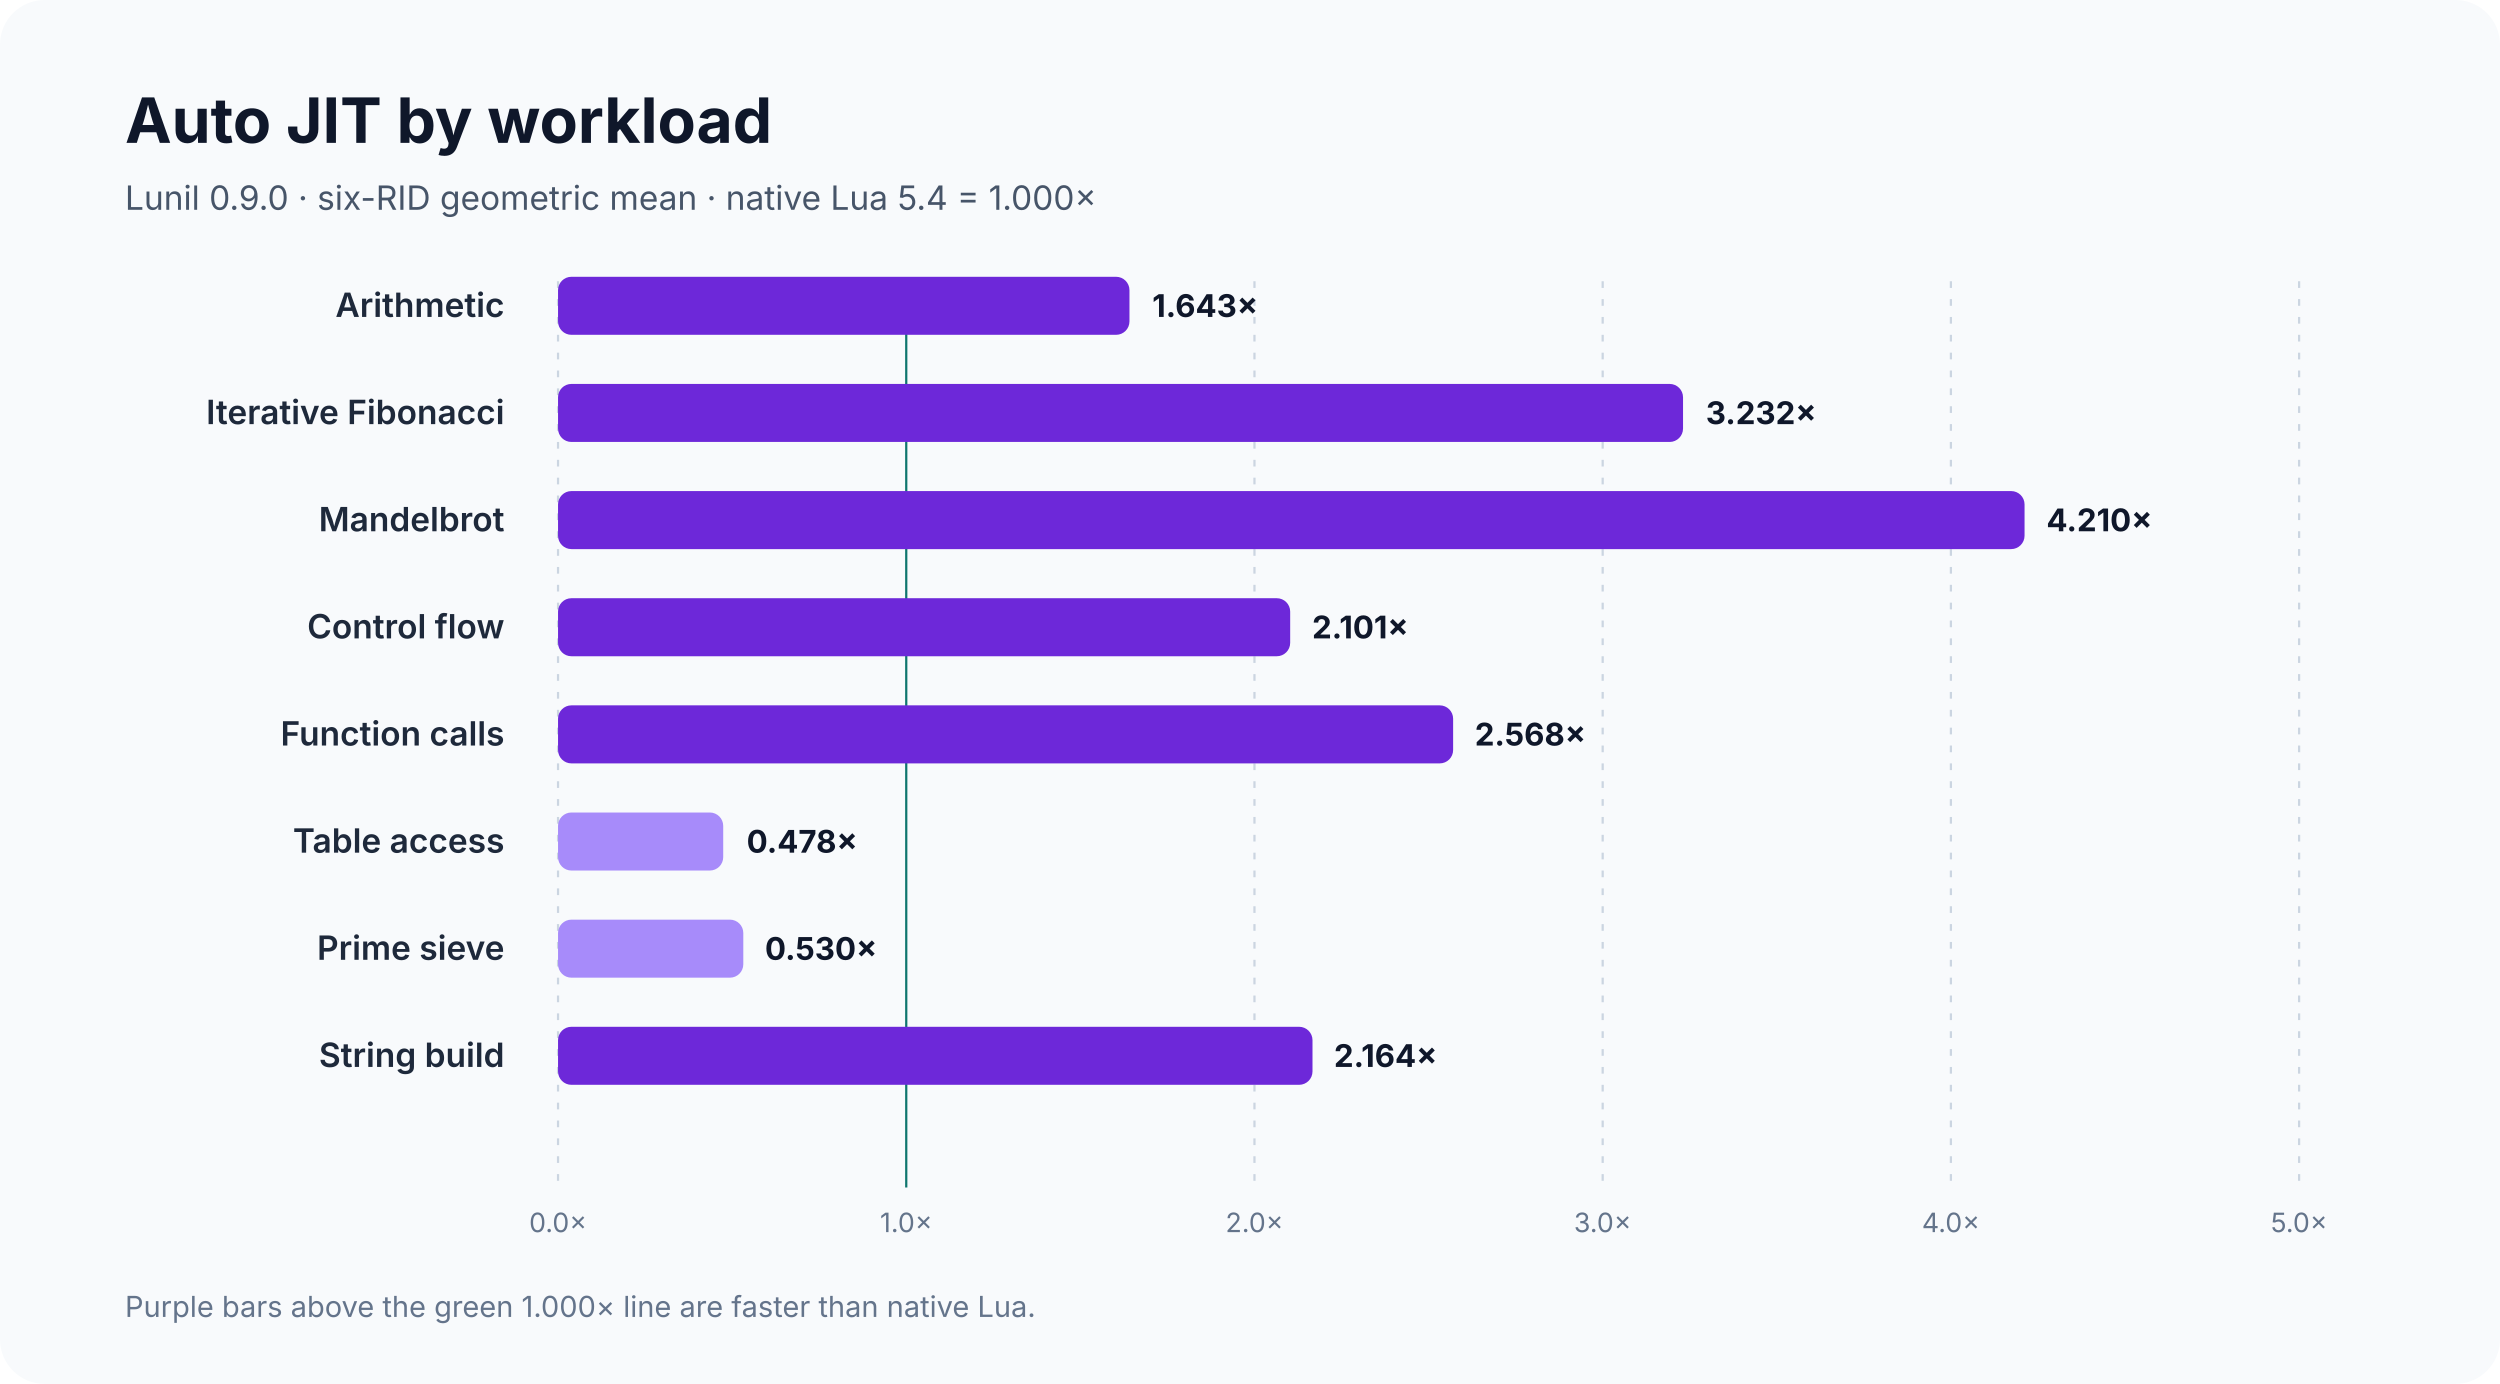
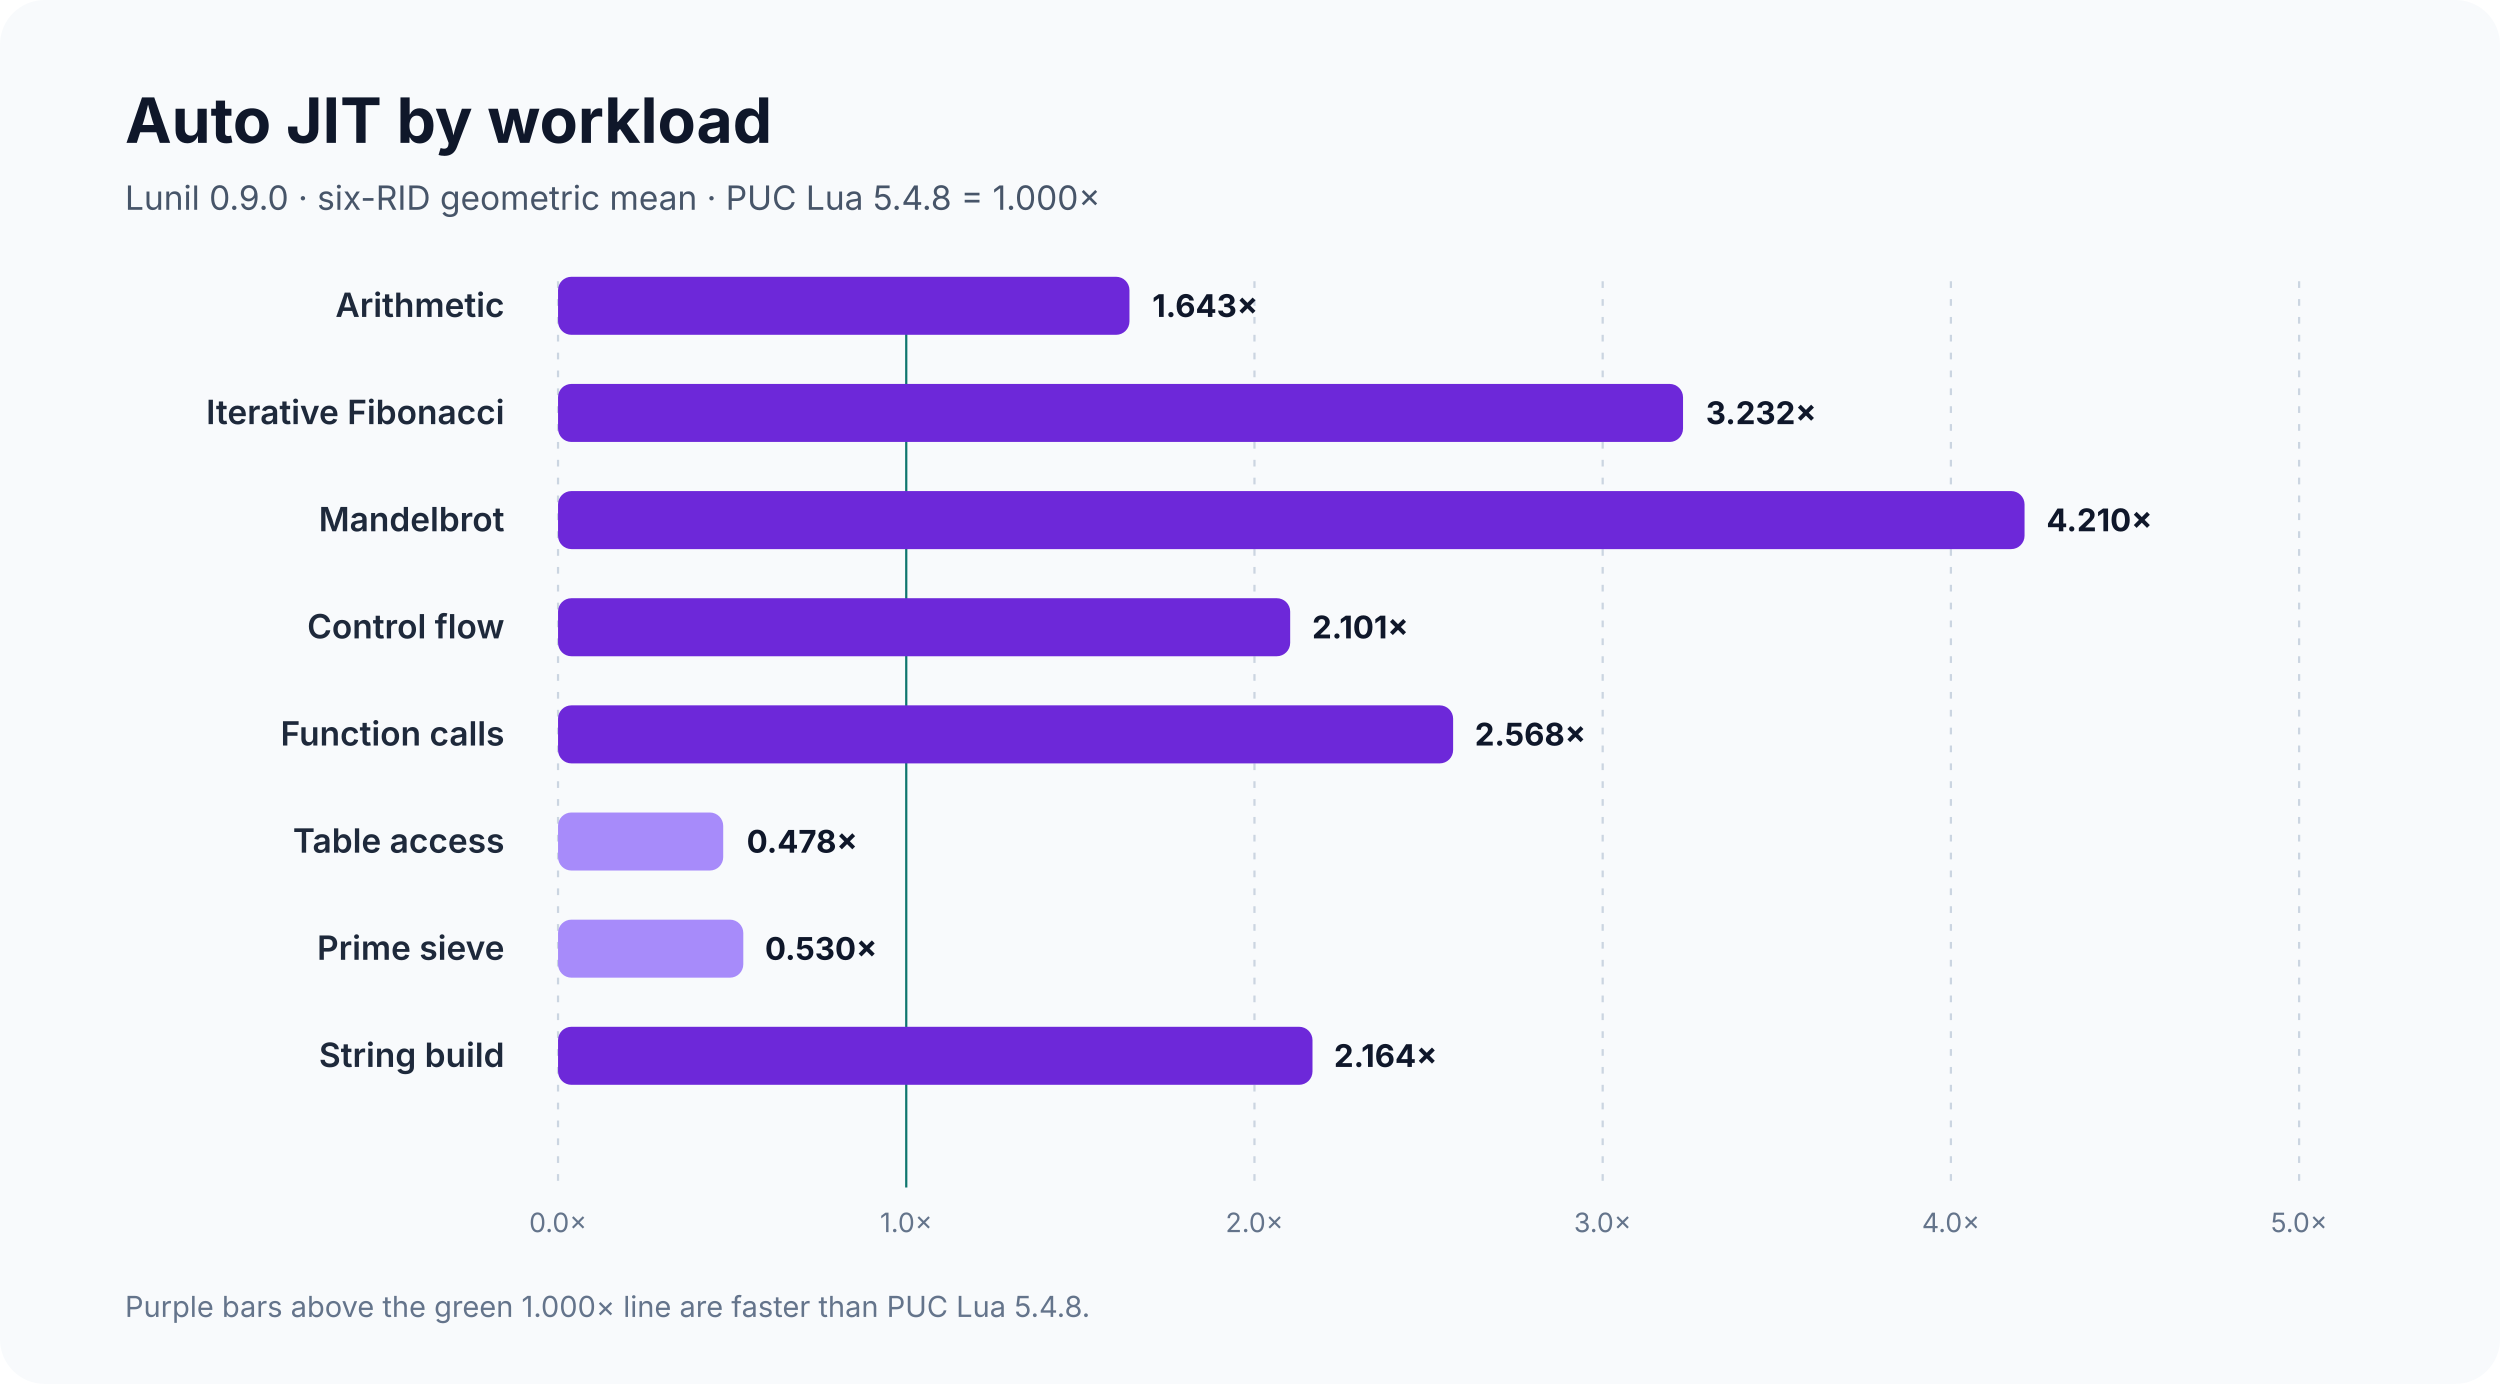
<svg xmlns="http://www.w3.org/2000/svg" width="1120" height="620" viewBox="0 0 1120 620" role="img" aria-labelledby="title desc">
  <rect width="1120" height="620" rx="20" fill="#f8fafc" />
  <text x="56" y="64" font-family="Inter,Segoe UI,sans-serif" font-size="28" font-weight="700" fill="#0f172a">Auto JIT by workload</text>
-   <text x="56" y="94" font-family="Inter,Segoe UI,sans-serif" font-size="15" fill="#475569">Lunil 0.9.0 · six-RID geometric mean · native Lua 5.4 = 1.000×</text>
+   <text x="56" y="94" font-family="Inter,Segoe UI,sans-serif" font-size="15" fill="#475569">Lunil 0.9.0 · six-RID geometric mean · PUC Lua 5.4.8 = 1.000×</text>
  <line x1="250.0" y1="126" x2="250.0" y2="532" stroke="#cbd5e1" stroke-width="1" stroke-dasharray="3 5" />
  <text x="250.0" y="552" text-anchor="middle" font-family="Inter,Segoe UI,sans-serif" font-size="12" fill="#64748b">0.0×</text>
  <line x1="406.0" y1="126" x2="406.0" y2="532" stroke="#0f766e" stroke-width="1" />
  <text x="406.0" y="552" text-anchor="middle" font-family="Inter,Segoe UI,sans-serif" font-size="12" fill="#64748b">1.0×</text>
  <line x1="562.0" y1="126" x2="562.0" y2="532" stroke="#cbd5e1" stroke-width="1" stroke-dasharray="3 5" />
  <text x="562.0" y="552" text-anchor="middle" font-family="Inter,Segoe UI,sans-serif" font-size="12" fill="#64748b">2.0×</text>
  <line x1="718.0" y1="126" x2="718.0" y2="532" stroke="#cbd5e1" stroke-width="1" stroke-dasharray="3 5" />
  <text x="718.0" y="552" text-anchor="middle" font-family="Inter,Segoe UI,sans-serif" font-size="12" fill="#64748b">3.0×</text>
  <line x1="874.0" y1="126" x2="874.0" y2="532" stroke="#cbd5e1" stroke-width="1" stroke-dasharray="3 5" />
  <text x="874.0" y="552" text-anchor="middle" font-family="Inter,Segoe UI,sans-serif" font-size="12" fill="#64748b">4.0×</text>
  <line x1="1030.0" y1="126" x2="1030.0" y2="532" stroke="#cbd5e1" stroke-width="1" stroke-dasharray="3 5" />
  <text x="1030.0" y="552" text-anchor="middle" font-family="Inter,Segoe UI,sans-serif" font-size="12" fill="#64748b">5.0×</text>
  <text x="226" y="142" text-anchor="end" font-family="Inter,Segoe UI,sans-serif" font-size="15" font-weight="600" fill="#1e293b">Arithmetic</text>
  <rect x="250" y="124" width="256.0" height="26" rx="6" fill="#6d28d9" />
  <text x="516.2" y="142" font-family="Inter,Segoe UI,sans-serif" font-size="14" font-weight="700" fill="#0f172a">1.643×</text>
  <text x="226" y="190" text-anchor="end" font-family="Inter,Segoe UI,sans-serif" font-size="15" font-weight="600" fill="#1e293b">Iterative Fibonacci</text>
  <rect x="250" y="172" width="504.0" height="26" rx="6" fill="#6d28d9" />
  <text x="764.2" y="190" font-family="Inter,Segoe UI,sans-serif" font-size="14" font-weight="700" fill="#0f172a">3.232×</text>
  <text x="226" y="238" text-anchor="end" font-family="Inter,Segoe UI,sans-serif" font-size="15" font-weight="600" fill="#1e293b">Mandelbrot</text>
  <rect x="250" y="220" width="657.0" height="26" rx="6" fill="#6d28d9" />
  <text x="916.8" y="238" font-family="Inter,Segoe UI,sans-serif" font-size="14" font-weight="700" fill="#0f172a">4.210×</text>
  <text x="226" y="286" text-anchor="end" font-family="Inter,Segoe UI,sans-serif" font-size="15" font-weight="600" fill="#1e293b">Control flow</text>
  <rect x="250" y="268" width="328.0" height="26" rx="6" fill="#6d28d9" />
  <text x="587.8" y="286" font-family="Inter,Segoe UI,sans-serif" font-size="14" font-weight="700" fill="#0f172a">2.101×</text>
  <text x="226" y="334" text-anchor="end" font-family="Inter,Segoe UI,sans-serif" font-size="15" font-weight="600" fill="#1e293b">Function calls</text>
  <rect x="250" y="316" width="401.0" height="26" rx="6" fill="#6d28d9" />
  <text x="660.7" y="334" font-family="Inter,Segoe UI,sans-serif" font-size="14" font-weight="700" fill="#0f172a">2.568×</text>
  <text x="226" y="382" text-anchor="end" font-family="Inter,Segoe UI,sans-serif" font-size="15" font-weight="600" fill="#1e293b">Table access</text>
  <rect x="250" y="364" width="74.0" height="26" rx="6" fill="#a78bfa" />
  <text x="334.5" y="382" font-family="Inter,Segoe UI,sans-serif" font-size="14" font-weight="700" fill="#0f172a">0.478×</text>
  <text x="226" y="430" text-anchor="end" font-family="Inter,Segoe UI,sans-serif" font-size="15" font-weight="600" fill="#1e293b">Prime sieve</text>
  <rect x="250" y="412" width="83.0" height="26" rx="6" fill="#a78bfa" />
  <text x="342.7" y="430" font-family="Inter,Segoe UI,sans-serif" font-size="14" font-weight="700" fill="#0f172a">0.530×</text>
  <text x="226" y="478" text-anchor="end" font-family="Inter,Segoe UI,sans-serif" font-size="15" font-weight="600" fill="#1e293b">String build</text>
  <rect x="250" y="460" width="338.0" height="26" rx="6" fill="#6d28d9" />
  <text x="597.6" y="478" font-family="Inter,Segoe UI,sans-serif" font-size="14" font-weight="700" fill="#0f172a">2.164×</text>
-   <text x="56" y="590" font-family="Inter,Segoe UI,sans-serif" font-size="13" fill="#64748b">Purple bars above the green 1.000× line are faster than native Lua.</text>
+   <text x="56" y="590" font-family="Inter,Segoe UI,sans-serif" font-size="13" fill="#64748b">Purple bars above the green 1.000× line are faster than PUC Lua 5.4.8.</text>
</svg>
